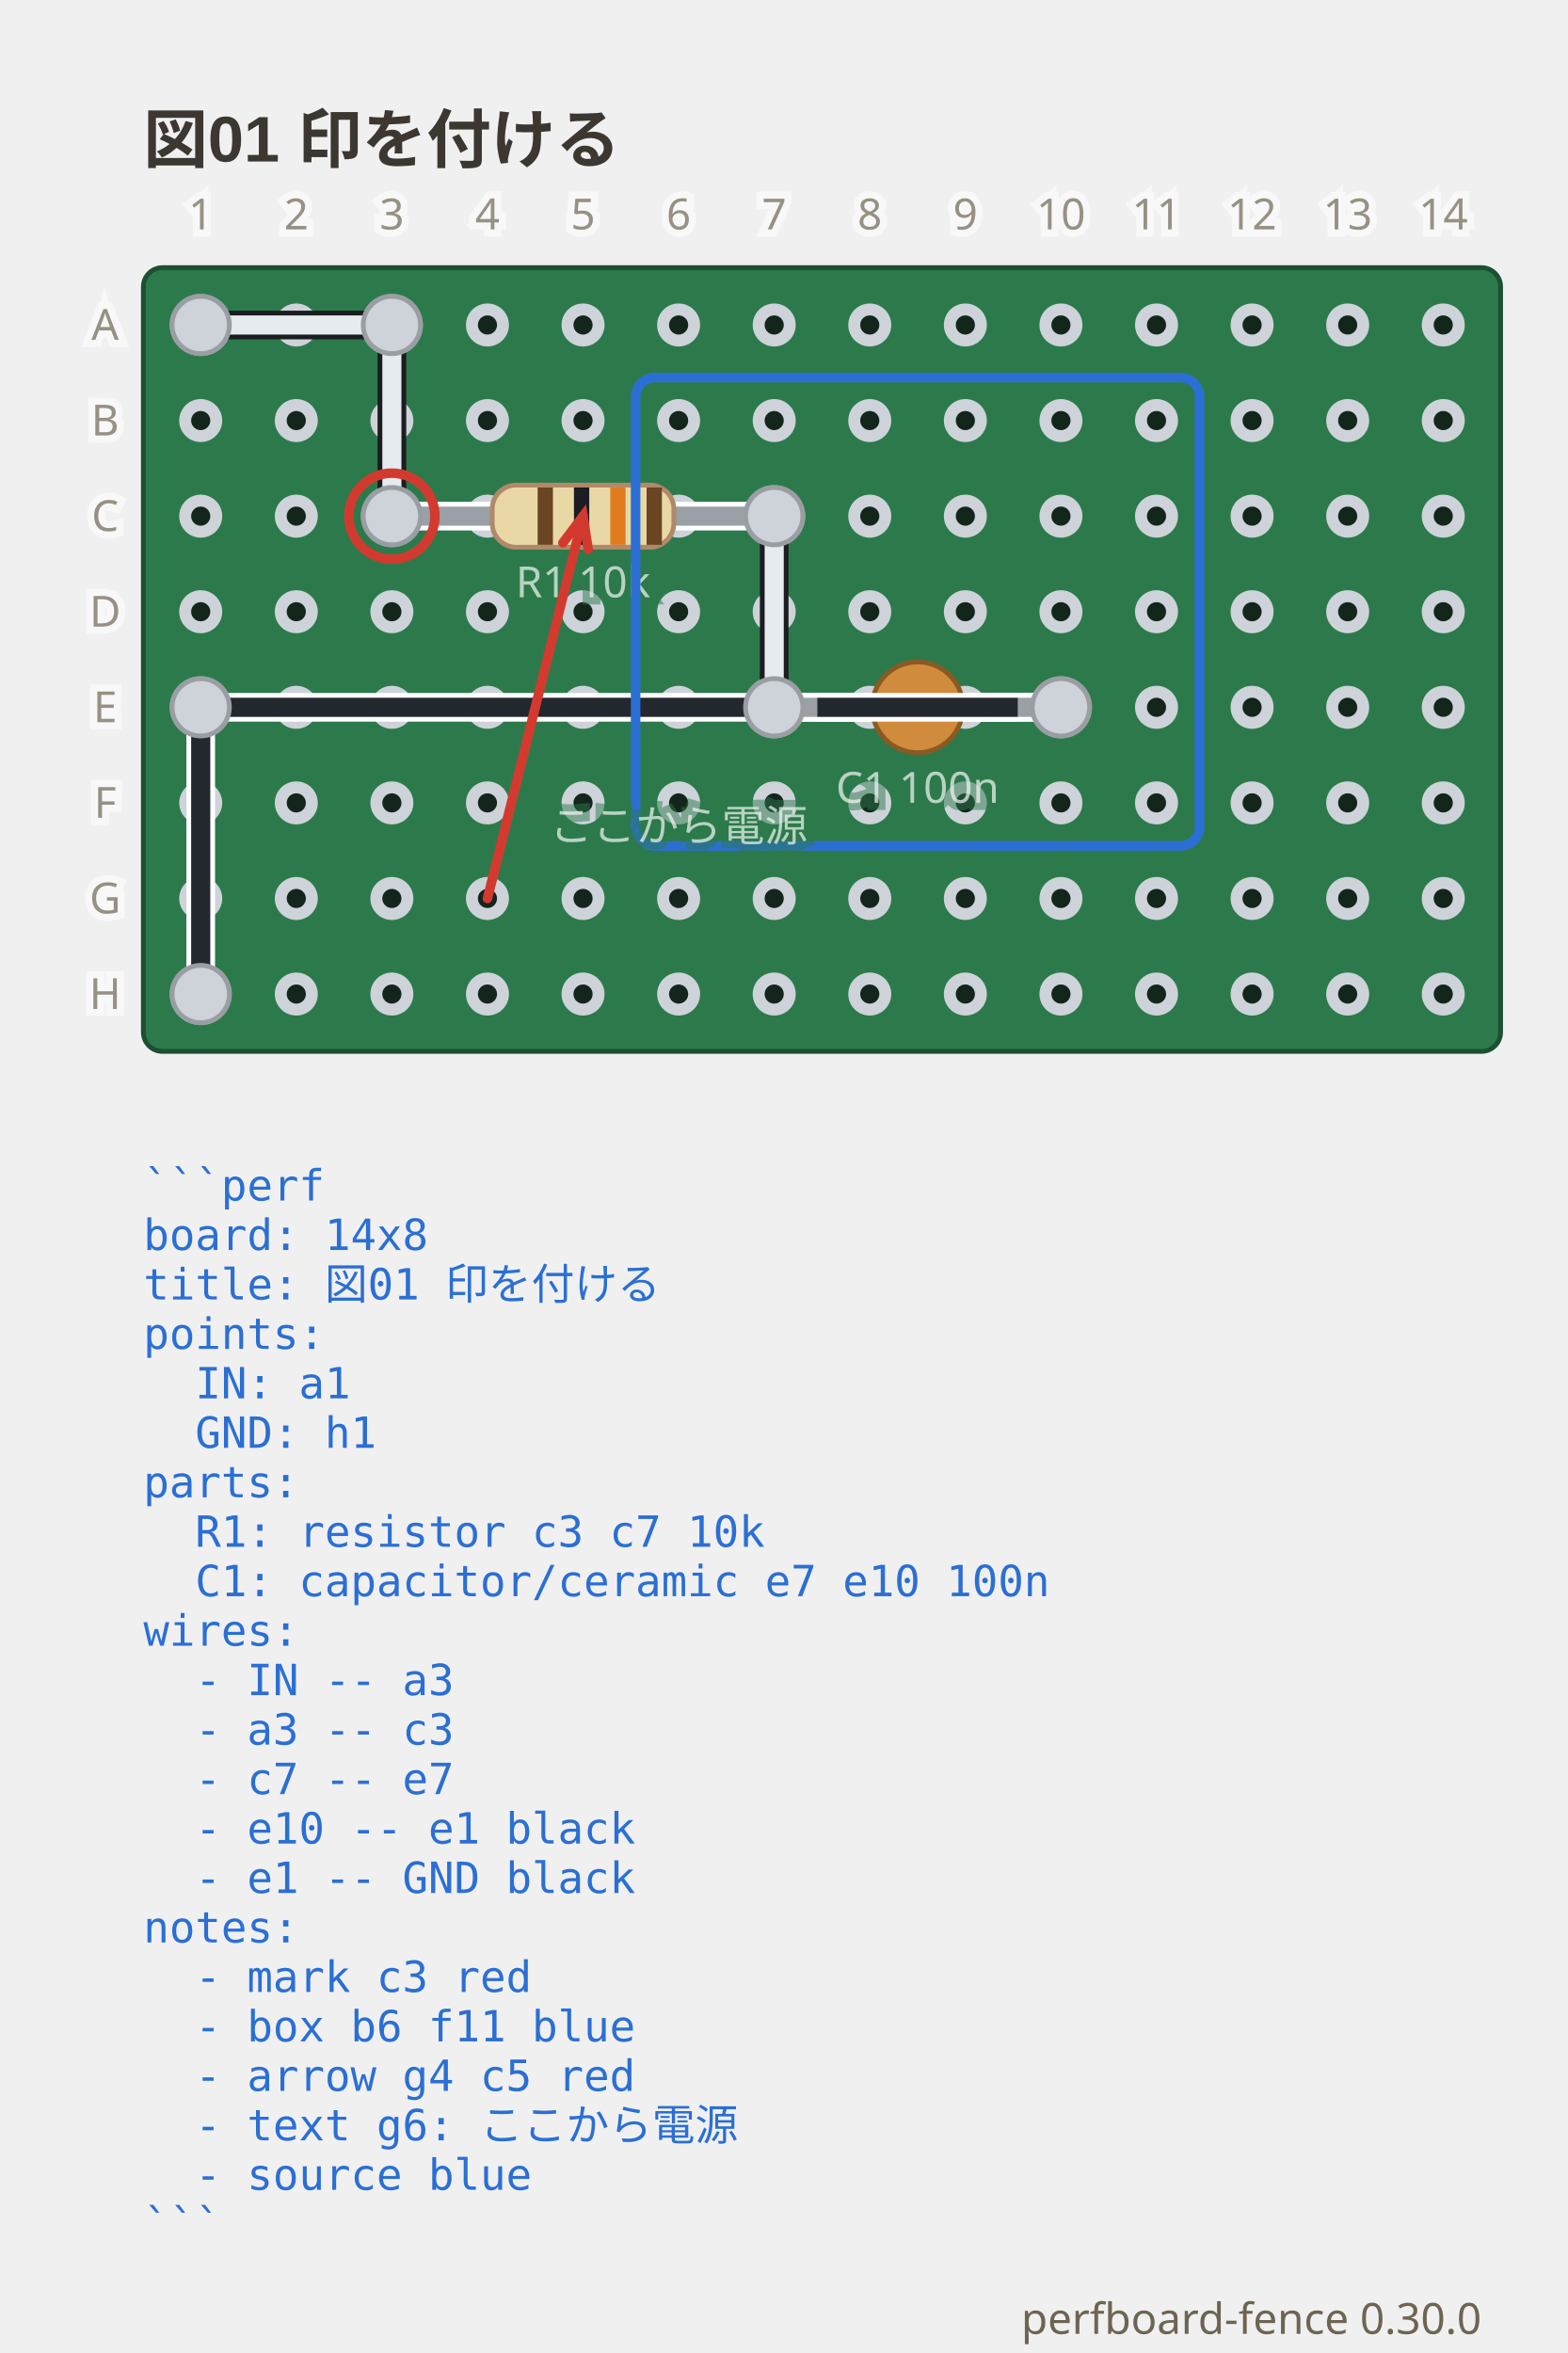
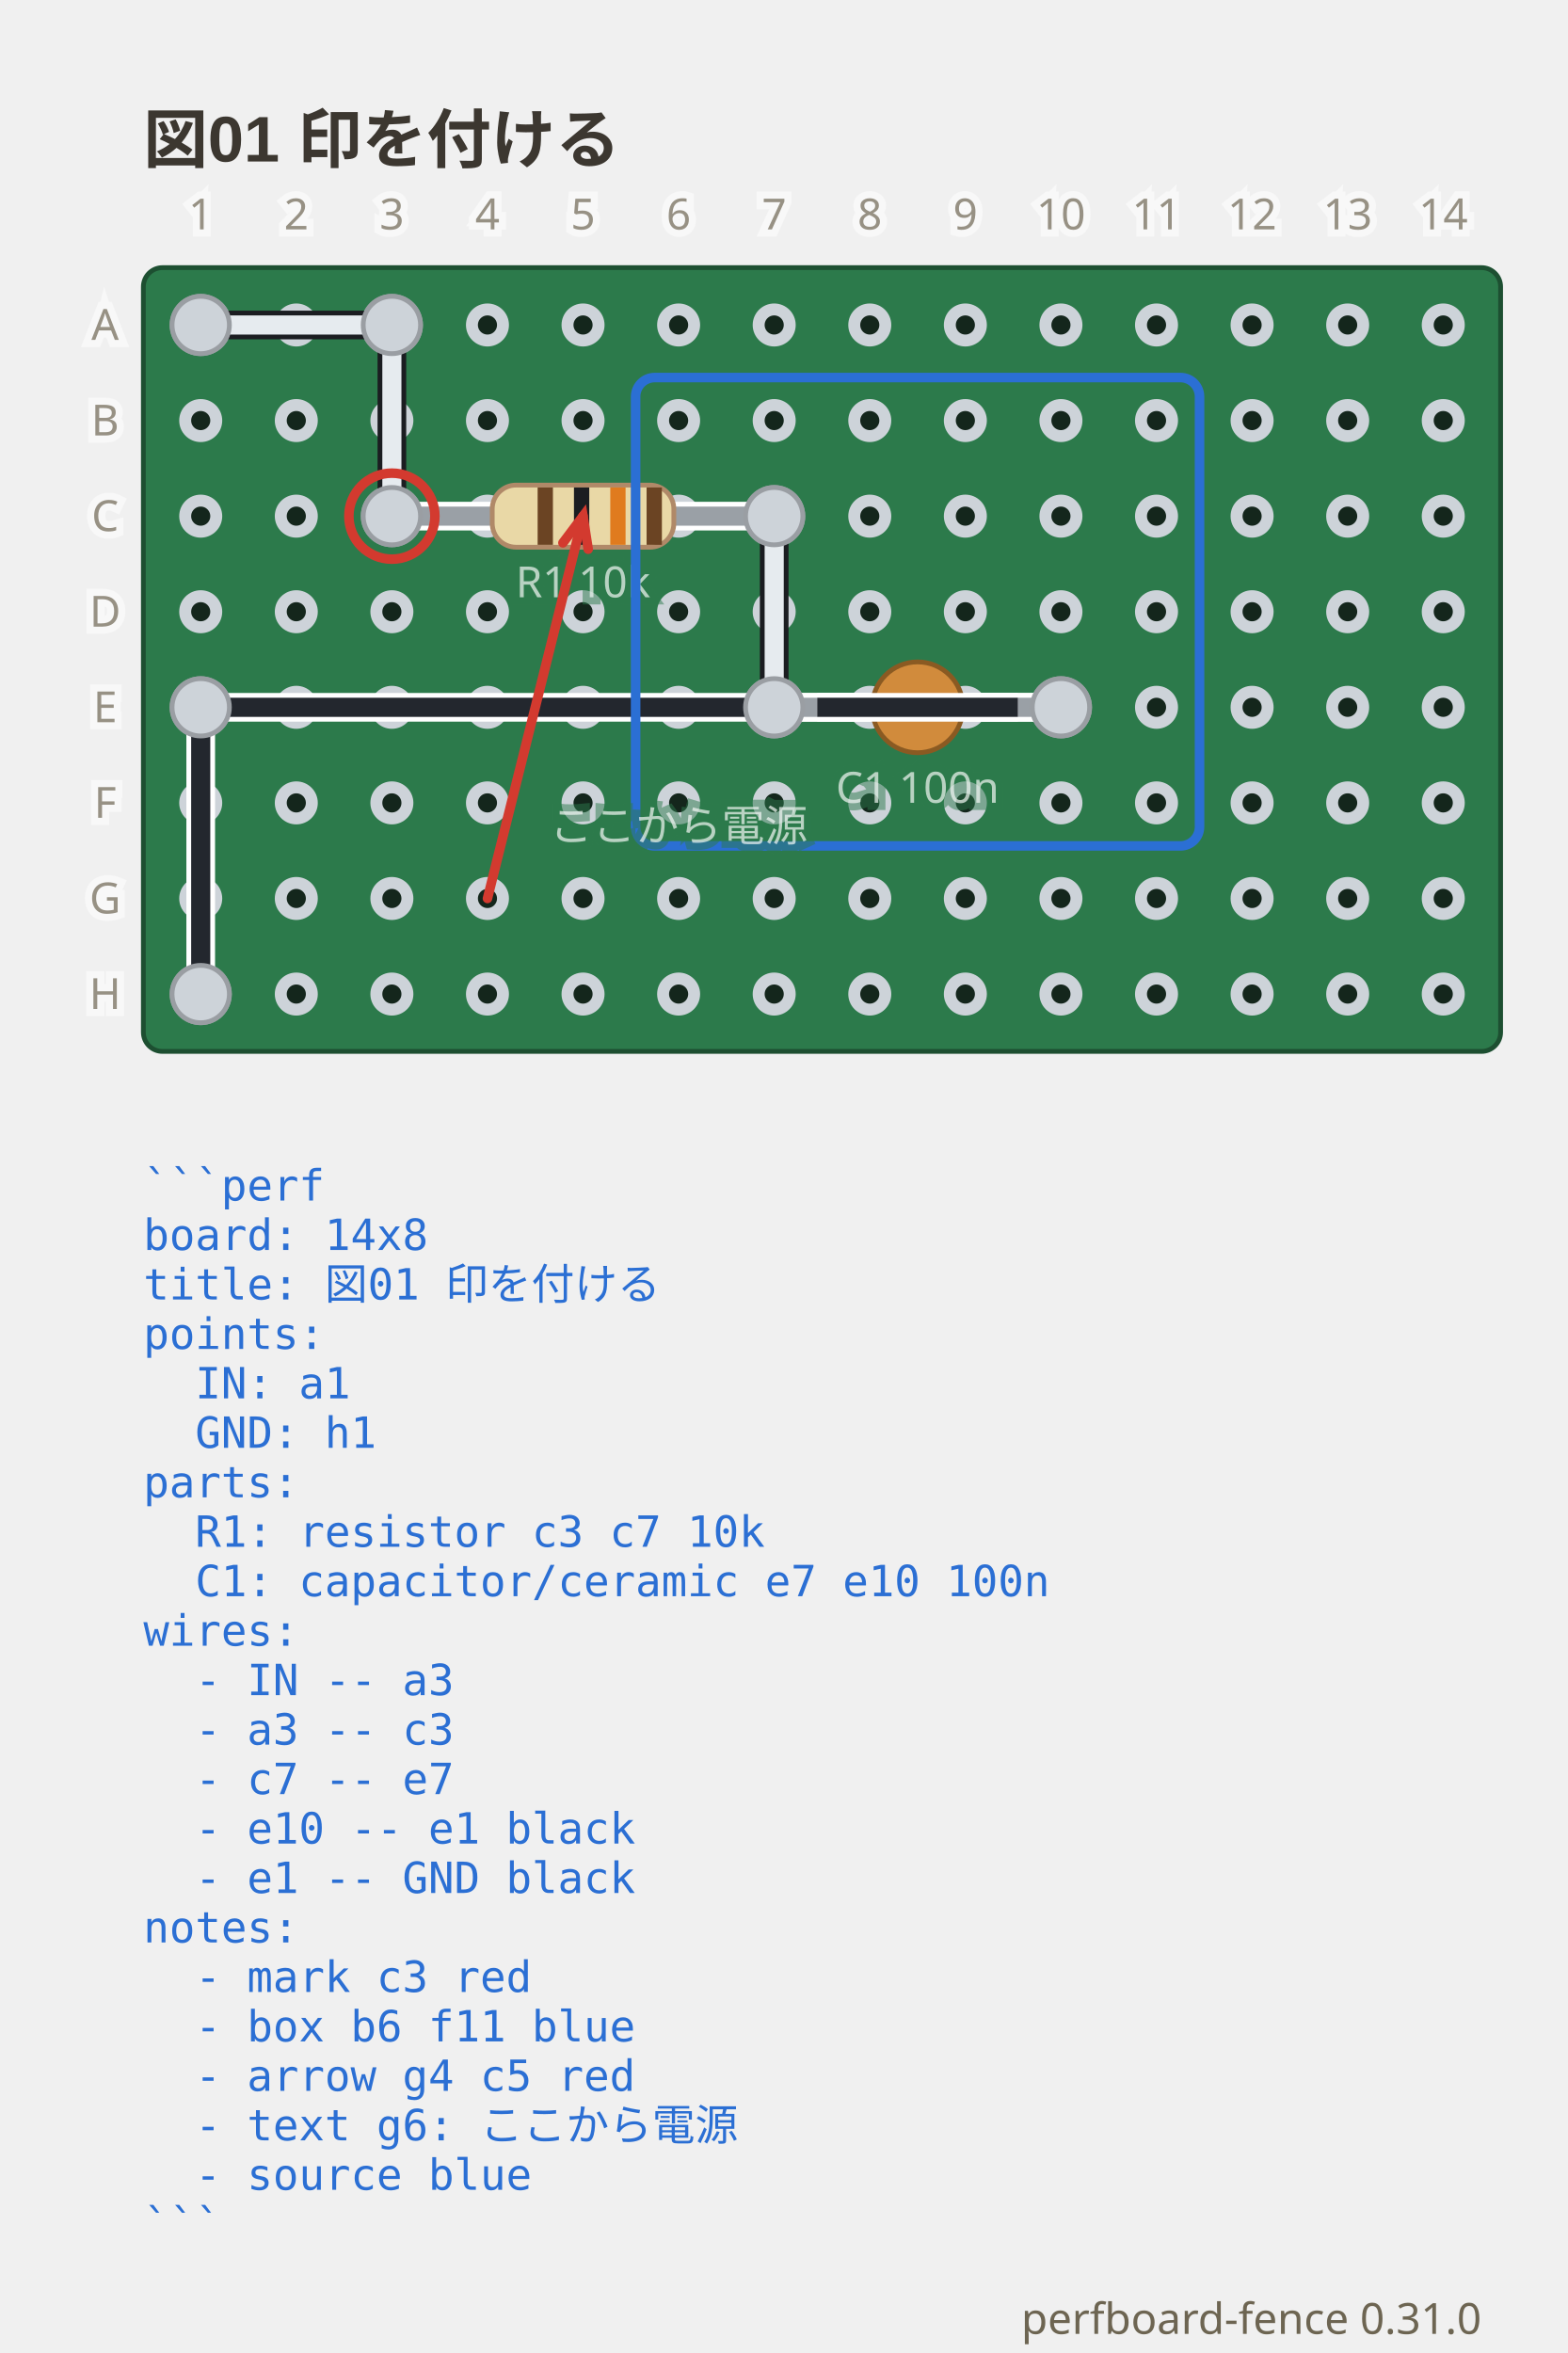
- <svg xmlns="http://www.w3.org/2000/svg" viewBox="0 0 328 492.35" width="328" height="492.35" data-perfboard-fence="0.30.0" role="img">
+ <svg xmlns="http://www.w3.org/2000/svg" viewBox="0 0 328 492.35" width="328" height="492.35" data-perfboard-fence="0.31.0" role="img">
  <text x="30" y="34" text-anchor="start" font-family="'Segoe UI', 'Helvetica Neue', Arial, 'Noto Sans', 'Hiragino Sans', 'Yu Gothic UI', 'Noto Sans CJK JP', sans-serif" fill="#3c3730" font-size="13.5" font-weight="600">図01 印を付ける</text>
  <rect x="30" y="56" width="284" height="164" rx="4" fill="#2c7a4b" stroke="#1d4f31" stroke-width="1" />
  <circle cx="42" cy="68" r="3.25" fill="#14261c" stroke="#cdd3d9" stroke-width="2.5" />
  <circle cx="62" cy="68" r="3.25" fill="#14261c" stroke="#cdd3d9" stroke-width="2.5" />
  <circle cx="82" cy="68" r="3.25" fill="#14261c" stroke="#cdd3d9" stroke-width="2.5" />
  <circle cx="102" cy="68" r="3.25" fill="#14261c" stroke="#cdd3d9" stroke-width="2.5" />
  <circle cx="122" cy="68" r="3.25" fill="#14261c" stroke="#cdd3d9" stroke-width="2.5" />
  <circle cx="142" cy="68" r="3.25" fill="#14261c" stroke="#cdd3d9" stroke-width="2.5" />
  <circle cx="162" cy="68" r="3.25" fill="#14261c" stroke="#cdd3d9" stroke-width="2.5" />
  <circle cx="182" cy="68" r="3.25" fill="#14261c" stroke="#cdd3d9" stroke-width="2.5" />
  <circle cx="202" cy="68" r="3.25" fill="#14261c" stroke="#cdd3d9" stroke-width="2.5" />
  <circle cx="222" cy="68" r="3.25" fill="#14261c" stroke="#cdd3d9" stroke-width="2.5" />
  <circle cx="242" cy="68" r="3.25" fill="#14261c" stroke="#cdd3d9" stroke-width="2.5" />
  <circle cx="262" cy="68" r="3.25" fill="#14261c" stroke="#cdd3d9" stroke-width="2.5" />
  <circle cx="282" cy="68" r="3.25" fill="#14261c" stroke="#cdd3d9" stroke-width="2.5" />
  <circle cx="302" cy="68" r="3.25" fill="#14261c" stroke="#cdd3d9" stroke-width="2.5" />
  <circle cx="42" cy="88" r="3.25" fill="#14261c" stroke="#cdd3d9" stroke-width="2.5" />
  <circle cx="62" cy="88" r="3.25" fill="#14261c" stroke="#cdd3d9" stroke-width="2.5" />
  <circle cx="82" cy="88" r="3.25" fill="#14261c" stroke="#cdd3d9" stroke-width="2.5" />
  <circle cx="102" cy="88" r="3.25" fill="#14261c" stroke="#cdd3d9" stroke-width="2.5" />
  <circle cx="122" cy="88" r="3.25" fill="#14261c" stroke="#cdd3d9" stroke-width="2.5" />
  <circle cx="142" cy="88" r="3.25" fill="#14261c" stroke="#cdd3d9" stroke-width="2.5" />
  <circle cx="162" cy="88" r="3.25" fill="#14261c" stroke="#cdd3d9" stroke-width="2.5" />
  <circle cx="182" cy="88" r="3.25" fill="#14261c" stroke="#cdd3d9" stroke-width="2.5" />
  <circle cx="202" cy="88" r="3.25" fill="#14261c" stroke="#cdd3d9" stroke-width="2.5" />
  <circle cx="222" cy="88" r="3.25" fill="#14261c" stroke="#cdd3d9" stroke-width="2.5" />
  <circle cx="242" cy="88" r="3.25" fill="#14261c" stroke="#cdd3d9" stroke-width="2.5" />
  <circle cx="262" cy="88" r="3.25" fill="#14261c" stroke="#cdd3d9" stroke-width="2.5" />
  <circle cx="282" cy="88" r="3.25" fill="#14261c" stroke="#cdd3d9" stroke-width="2.5" />
  <circle cx="302" cy="88" r="3.25" fill="#14261c" stroke="#cdd3d9" stroke-width="2.5" />
  <circle cx="42" cy="108" r="3.25" fill="#14261c" stroke="#cdd3d9" stroke-width="2.5" />
  <circle cx="62" cy="108" r="3.25" fill="#14261c" stroke="#cdd3d9" stroke-width="2.5" />
  <circle cx="82" cy="108" r="3.25" fill="#14261c" stroke="#cdd3d9" stroke-width="2.5" />
  <circle cx="102" cy="108" r="3.25" fill="#14261c" stroke="#cdd3d9" stroke-width="2.5" />
  <circle cx="122" cy="108" r="3.25" fill="#14261c" stroke="#cdd3d9" stroke-width="2.5" />
  <circle cx="142" cy="108" r="3.25" fill="#14261c" stroke="#cdd3d9" stroke-width="2.5" />
  <circle cx="162" cy="108" r="3.25" fill="#14261c" stroke="#cdd3d9" stroke-width="2.5" />
  <circle cx="182" cy="108" r="3.25" fill="#14261c" stroke="#cdd3d9" stroke-width="2.5" />
  <circle cx="202" cy="108" r="3.25" fill="#14261c" stroke="#cdd3d9" stroke-width="2.5" />
  <circle cx="222" cy="108" r="3.25" fill="#14261c" stroke="#cdd3d9" stroke-width="2.5" />
  <circle cx="242" cy="108" r="3.25" fill="#14261c" stroke="#cdd3d9" stroke-width="2.5" />
  <circle cx="262" cy="108" r="3.25" fill="#14261c" stroke="#cdd3d9" stroke-width="2.5" />
  <circle cx="282" cy="108" r="3.25" fill="#14261c" stroke="#cdd3d9" stroke-width="2.5" />
  <circle cx="302" cy="108" r="3.25" fill="#14261c" stroke="#cdd3d9" stroke-width="2.5" />
  <circle cx="42" cy="128" r="3.25" fill="#14261c" stroke="#cdd3d9" stroke-width="2.5" />
  <circle cx="62" cy="128" r="3.25" fill="#14261c" stroke="#cdd3d9" stroke-width="2.5" />
  <circle cx="82" cy="128" r="3.25" fill="#14261c" stroke="#cdd3d9" stroke-width="2.5" />
  <circle cx="102" cy="128" r="3.25" fill="#14261c" stroke="#cdd3d9" stroke-width="2.5" />
  <circle cx="122" cy="128" r="3.25" fill="#14261c" stroke="#cdd3d9" stroke-width="2.5" />
  <circle cx="142" cy="128" r="3.25" fill="#14261c" stroke="#cdd3d9" stroke-width="2.5" />
  <circle cx="162" cy="128" r="3.25" fill="#14261c" stroke="#cdd3d9" stroke-width="2.5" />
  <circle cx="182" cy="128" r="3.25" fill="#14261c" stroke="#cdd3d9" stroke-width="2.5" />
  <circle cx="202" cy="128" r="3.25" fill="#14261c" stroke="#cdd3d9" stroke-width="2.5" />
  <circle cx="222" cy="128" r="3.25" fill="#14261c" stroke="#cdd3d9" stroke-width="2.5" />
  <circle cx="242" cy="128" r="3.25" fill="#14261c" stroke="#cdd3d9" stroke-width="2.5" />
  <circle cx="262" cy="128" r="3.25" fill="#14261c" stroke="#cdd3d9" stroke-width="2.5" />
  <circle cx="282" cy="128" r="3.25" fill="#14261c" stroke="#cdd3d9" stroke-width="2.5" />
  <circle cx="302" cy="128" r="3.25" fill="#14261c" stroke="#cdd3d9" stroke-width="2.5" />
  <circle cx="42" cy="148" r="3.25" fill="#14261c" stroke="#cdd3d9" stroke-width="2.5" />
  <circle cx="62" cy="148" r="3.25" fill="#14261c" stroke="#cdd3d9" stroke-width="2.5" />
  <circle cx="82" cy="148" r="3.25" fill="#14261c" stroke="#cdd3d9" stroke-width="2.5" />
  <circle cx="102" cy="148" r="3.25" fill="#14261c" stroke="#cdd3d9" stroke-width="2.5" />
  <circle cx="122" cy="148" r="3.25" fill="#14261c" stroke="#cdd3d9" stroke-width="2.5" />
  <circle cx="142" cy="148" r="3.25" fill="#14261c" stroke="#cdd3d9" stroke-width="2.5" />
  <circle cx="162" cy="148" r="3.25" fill="#14261c" stroke="#cdd3d9" stroke-width="2.5" />
  <circle cx="182" cy="148" r="3.25" fill="#14261c" stroke="#cdd3d9" stroke-width="2.5" />
  <circle cx="202" cy="148" r="3.25" fill="#14261c" stroke="#cdd3d9" stroke-width="2.5" />
  <circle cx="222" cy="148" r="3.25" fill="#14261c" stroke="#cdd3d9" stroke-width="2.5" />
  <circle cx="242" cy="148" r="3.25" fill="#14261c" stroke="#cdd3d9" stroke-width="2.5" />
  <circle cx="262" cy="148" r="3.25" fill="#14261c" stroke="#cdd3d9" stroke-width="2.5" />
  <circle cx="282" cy="148" r="3.25" fill="#14261c" stroke="#cdd3d9" stroke-width="2.5" />
  <circle cx="302" cy="148" r="3.25" fill="#14261c" stroke="#cdd3d9" stroke-width="2.5" />
  <circle cx="42" cy="168" r="3.25" fill="#14261c" stroke="#cdd3d9" stroke-width="2.5" />
  <circle cx="62" cy="168" r="3.25" fill="#14261c" stroke="#cdd3d9" stroke-width="2.5" />
  <circle cx="82" cy="168" r="3.25" fill="#14261c" stroke="#cdd3d9" stroke-width="2.5" />
  <circle cx="102" cy="168" r="3.25" fill="#14261c" stroke="#cdd3d9" stroke-width="2.5" />
  <circle cx="122" cy="168" r="3.25" fill="#14261c" stroke="#cdd3d9" stroke-width="2.5" />
  <circle cx="142" cy="168" r="3.25" fill="#14261c" stroke="#cdd3d9" stroke-width="2.5" />
  <circle cx="162" cy="168" r="3.25" fill="#14261c" stroke="#cdd3d9" stroke-width="2.5" />
  <circle cx="182" cy="168" r="3.25" fill="#14261c" stroke="#cdd3d9" stroke-width="2.5" />
  <circle cx="202" cy="168" r="3.25" fill="#14261c" stroke="#cdd3d9" stroke-width="2.5" />
  <circle cx="222" cy="168" r="3.25" fill="#14261c" stroke="#cdd3d9" stroke-width="2.5" />
  <circle cx="242" cy="168" r="3.25" fill="#14261c" stroke="#cdd3d9" stroke-width="2.5" />
  <circle cx="262" cy="168" r="3.25" fill="#14261c" stroke="#cdd3d9" stroke-width="2.5" />
  <circle cx="282" cy="168" r="3.25" fill="#14261c" stroke="#cdd3d9" stroke-width="2.5" />
  <circle cx="302" cy="168" r="3.25" fill="#14261c" stroke="#cdd3d9" stroke-width="2.5" />
  <circle cx="42" cy="188" r="3.25" fill="#14261c" stroke="#cdd3d9" stroke-width="2.5" />
  <circle cx="62" cy="188" r="3.25" fill="#14261c" stroke="#cdd3d9" stroke-width="2.5" />
  <circle cx="82" cy="188" r="3.25" fill="#14261c" stroke="#cdd3d9" stroke-width="2.5" />
  <circle cx="102" cy="188" r="3.25" fill="#14261c" stroke="#cdd3d9" stroke-width="2.5" />
  <circle cx="122" cy="188" r="3.25" fill="#14261c" stroke="#cdd3d9" stroke-width="2.5" />
  <circle cx="142" cy="188" r="3.25" fill="#14261c" stroke="#cdd3d9" stroke-width="2.5" />
  <circle cx="162" cy="188" r="3.25" fill="#14261c" stroke="#cdd3d9" stroke-width="2.5" />
  <circle cx="182" cy="188" r="3.25" fill="#14261c" stroke="#cdd3d9" stroke-width="2.5" />
  <circle cx="202" cy="188" r="3.25" fill="#14261c" stroke="#cdd3d9" stroke-width="2.5" />
  <circle cx="222" cy="188" r="3.25" fill="#14261c" stroke="#cdd3d9" stroke-width="2.5" />
  <circle cx="242" cy="188" r="3.25" fill="#14261c" stroke="#cdd3d9" stroke-width="2.5" />
  <circle cx="262" cy="188" r="3.25" fill="#14261c" stroke="#cdd3d9" stroke-width="2.5" />
  <circle cx="282" cy="188" r="3.25" fill="#14261c" stroke="#cdd3d9" stroke-width="2.5" />
  <circle cx="302" cy="188" r="3.25" fill="#14261c" stroke="#cdd3d9" stroke-width="2.5" />
  <circle cx="42" cy="208" r="3.25" fill="#14261c" stroke="#cdd3d9" stroke-width="2.5" />
  <circle cx="62" cy="208" r="3.25" fill="#14261c" stroke="#cdd3d9" stroke-width="2.5" />
  <circle cx="82" cy="208" r="3.25" fill="#14261c" stroke="#cdd3d9" stroke-width="2.5" />
  <circle cx="102" cy="208" r="3.25" fill="#14261c" stroke="#cdd3d9" stroke-width="2.5" />
  <circle cx="122" cy="208" r="3.25" fill="#14261c" stroke="#cdd3d9" stroke-width="2.5" />
  <circle cx="142" cy="208" r="3.25" fill="#14261c" stroke="#cdd3d9" stroke-width="2.5" />
  <circle cx="162" cy="208" r="3.25" fill="#14261c" stroke="#cdd3d9" stroke-width="2.5" />
  <circle cx="182" cy="208" r="3.25" fill="#14261c" stroke="#cdd3d9" stroke-width="2.5" />
  <circle cx="202" cy="208" r="3.25" fill="#14261c" stroke="#cdd3d9" stroke-width="2.5" />
  <circle cx="222" cy="208" r="3.25" fill="#14261c" stroke="#cdd3d9" stroke-width="2.5" />
  <circle cx="242" cy="208" r="3.25" fill="#14261c" stroke="#cdd3d9" stroke-width="2.5" />
  <circle cx="262" cy="208" r="3.25" fill="#14261c" stroke="#cdd3d9" stroke-width="2.5" />
  <circle cx="282" cy="208" r="3.25" fill="#14261c" stroke="#cdd3d9" stroke-width="2.5" />
  <circle cx="302" cy="208" r="3.25" fill="#14261c" stroke="#cdd3d9" stroke-width="2.5" />
  <circle cx="82" cy="108" r="6" fill="#cdd3d9" stroke="#9a9ea3" stroke-width="1" />
  <circle cx="162" cy="108" r="6" fill="#cdd3d9" stroke="#9a9ea3" stroke-width="1" />
  <circle cx="162" cy="148" r="6" fill="#cdd3d9" stroke="#9a9ea3" stroke-width="1" />
  <circle cx="222" cy="148" r="6" fill="#cdd3d9" stroke="#9a9ea3" stroke-width="1" />
  <circle cx="42" cy="68" r="6" fill="#cdd3d9" stroke="#9a9ea3" stroke-width="1" />
  <circle cx="82" cy="68" r="6" fill="#cdd3d9" stroke="#9a9ea3" stroke-width="1" />
  <circle cx="42" cy="148" r="6" fill="#cdd3d9" stroke="#9a9ea3" stroke-width="1" />
  <circle cx="42" cy="208" r="6" fill="#cdd3d9" stroke="#9a9ea3" stroke-width="1" />
  <line x1="42" y1="68" x2="82" y2="68" class="cf-wire-outline" stroke="#1b1d21" stroke-width="6" stroke-linecap="round" pointer-events="none" />
  <line x1="82" y1="68" x2="82" y2="108" class="cf-wire-outline" stroke="#1b1d21" stroke-width="6" stroke-linecap="round" pointer-events="none" />
  <line x1="162" y1="108" x2="162" y2="148" class="cf-wire-outline" stroke="#1b1d21" stroke-width="6" stroke-linecap="round" pointer-events="none" />
  <line x1="222" y1="148" x2="42" y2="148" class="cf-wire-outline" stroke="#ffffff" stroke-width="6" stroke-linecap="round" pointer-events="none" />
  <line x1="42" y1="148" x2="42" y2="208" class="cf-wire-outline" stroke="#ffffff" stroke-width="6" stroke-linecap="round" pointer-events="none" />
  <line x1="42" y1="68" x2="82" y2="68" stroke="#e6ebef" stroke-width="4" stroke-linecap="round" stroke-opacity="1" />
  <line x1="82" y1="68" x2="82" y2="108" stroke="#e6ebef" stroke-width="4" stroke-linecap="round" stroke-opacity="1" />
  <line x1="162" y1="108" x2="162" y2="148" stroke="#e6ebef" stroke-width="4" stroke-linecap="round" stroke-opacity="1" />
  <line x1="222" y1="148" x2="42" y2="148" stroke="#23272e" stroke-width="4" stroke-linecap="round" stroke-opacity="1" />
  <line x1="42" y1="148" x2="42" y2="208" stroke="#23272e" stroke-width="4" stroke-linecap="round" stroke-opacity="1" />
  <line x1="82" y1="108" x2="162" y2="108" stroke-linecap="round" stroke="#ffffff" stroke-width="6" />
  <line x1="82" y1="108" x2="162" y2="108" stroke-linecap="round" stroke="#9aa0a6" stroke-width="4" />
  <g transform="translate(122 108) rotate(0)">
    <rect x="-19" y="-6.5" width="38" height="13" rx="5" fill="#e9d8a6" stroke="#b08968" />
    <rect x="-9.5" y="-6" width="3.2" height="12" fill="#6b4423" />
    <rect x="-1.9" y="-6" width="3.2" height="12" fill="#1b1d21" />
    <rect x="5.7" y="-6" width="3.2" height="12" fill="#e07b1e" />
    <rect x="13.3" y="-6" width="3.2" height="12" fill="#6b4423" />
  </g>
  <text x="122" y="124.98" text-anchor="middle" font-family="ui-sans-serif, system-ui, sans-serif" stroke="#2c7a4b" stroke-width="3" fill="#2c7a4b" font-size="9" opacity="0.5" aria-hidden="true">R1 10k</text>
  <text x="122" y="124.98" text-anchor="middle" font-family="ui-sans-serif, system-ui, sans-serif" fill="#f4f8f5" font-size="9" opacity="0.7">R1 10k</text>
  <line x1="162" y1="148" x2="222" y2="148" stroke-linecap="round" stroke="#ffffff" stroke-width="6" />
  <line x1="162" y1="148" x2="222" y2="148" stroke-linecap="round" stroke="#9aa0a6" stroke-width="4" />
  <g transform="translate(192 148) rotate(0)">
    <circle cx="0" cy="0" r="9.5" fill="#d18b3c" stroke="#8a5a22" />
    <text x="0" y="2.45" text-anchor="middle" font-family="ui-sans-serif, system-ui, sans-serif" font-size="7" fill="#4a3208">104</text>
  </g>
  <text x="192" y="167.98" text-anchor="middle" font-family="ui-sans-serif, system-ui, sans-serif" stroke="#2c7a4b" stroke-width="3" fill="#2c7a4b" font-size="9" opacity="0.5" aria-hidden="true">C1 100n</text>
  <text x="192" y="167.98" text-anchor="middle" font-family="ui-sans-serif, system-ui, sans-serif" fill="#f4f8f5" font-size="9" opacity="0.7">C1 100n</text>
  <clipPath id="pf-lead-R1-122-108">
    <rect x="91" y="102.5" width="62" height="11" transform="rotate(0 122 108)" />
  </clipPath>
  <g clip-path="url(#pf-lead-R1-122-108)">
    <line x1="82" y1="68" x2="82" y2="108" class="cf-wire-outline" stroke="#1b1d21" stroke-width="6" stroke-linecap="round" pointer-events="none" />
    <line x1="162" y1="108" x2="162" y2="148" class="cf-wire-outline" stroke="#1b1d21" stroke-width="6" stroke-linecap="round" pointer-events="none" />
    <line x1="82" y1="68" x2="82" y2="108" stroke="#e6ebef" stroke-width="4" stroke-linecap="round" stroke-opacity="1" />
    <line x1="162" y1="108" x2="162" y2="148" stroke="#e6ebef" stroke-width="4" stroke-linecap="round" stroke-opacity="1" />
  </g>
  <clipPath id="pf-lead-C1-192-148">
    <rect x="171" y="142.5" width="42" height="11" transform="rotate(0 192 148)" />
  </clipPath>
  <g clip-path="url(#pf-lead-C1-192-148)">
    <line x1="162" y1="108" x2="162" y2="148" class="cf-wire-outline" stroke="#1b1d21" stroke-width="6" stroke-linecap="round" pointer-events="none" />
    <line x1="222" y1="148" x2="42" y2="148" class="cf-wire-outline" stroke="#ffffff" stroke-width="6" stroke-linecap="round" pointer-events="none" />
    <line x1="162" y1="108" x2="162" y2="148" stroke="#e6ebef" stroke-width="4" stroke-linecap="round" stroke-opacity="1" />
    <line x1="222" y1="148" x2="42" y2="148" stroke="#23272e" stroke-width="4" stroke-linecap="round" stroke-opacity="1" />
  </g>
  <circle cx="82" cy="108" r="6" fill="#cdd3d9" stroke="#9a9ea3" stroke-width="1" />
  <circle cx="162" cy="108" r="6" fill="#cdd3d9" stroke="#9a9ea3" stroke-width="1" />
  <circle cx="162" cy="148" r="6" fill="#cdd3d9" stroke="#9a9ea3" stroke-width="1" />
  <circle cx="222" cy="148" r="6" fill="#cdd3d9" stroke="#9a9ea3" stroke-width="1" />
  <circle cx="42" cy="68" r="6" fill="#cdd3d9" stroke="#9a9ea3" stroke-width="1" />
  <circle cx="82" cy="68" r="6" fill="#cdd3d9" stroke="#9a9ea3" stroke-width="1" />
  <circle cx="42" cy="148" r="6" fill="#cdd3d9" stroke="#9a9ea3" stroke-width="1" />
  <circle cx="42" cy="208" r="6" fill="#cdd3d9" stroke="#9a9ea3" stroke-width="1" />
  <text x="22" y="68" text-anchor="middle" font-family="ui-sans-serif, system-ui, sans-serif" stroke="#ffffff" stroke-width="3" fill="#ffffff" font-size="9" dominant-baseline="middle" opacity="0.5" aria-hidden="true">A</text>
  <text x="22" y="68" text-anchor="middle" font-family="ui-sans-serif, system-ui, sans-serif" fill="#6d6552" font-size="9" dominant-baseline="middle" opacity="0.7">A</text>
  <text x="22" y="88" text-anchor="middle" font-family="ui-sans-serif, system-ui, sans-serif" stroke="#ffffff" stroke-width="3" fill="#ffffff" font-size="9" dominant-baseline="middle" opacity="0.5" aria-hidden="true">B</text>
  <text x="22" y="88" text-anchor="middle" font-family="ui-sans-serif, system-ui, sans-serif" fill="#6d6552" font-size="9" dominant-baseline="middle" opacity="0.7">B</text>
  <text x="22" y="108" text-anchor="middle" font-family="ui-sans-serif, system-ui, sans-serif" stroke="#ffffff" stroke-width="3" fill="#ffffff" font-size="9" dominant-baseline="middle" opacity="0.5" aria-hidden="true">C</text>
  <text x="22" y="108" text-anchor="middle" font-family="ui-sans-serif, system-ui, sans-serif" fill="#6d6552" font-size="9" dominant-baseline="middle" opacity="0.7">C</text>
  <text x="22" y="128" text-anchor="middle" font-family="ui-sans-serif, system-ui, sans-serif" stroke="#ffffff" stroke-width="3" fill="#ffffff" font-size="9" dominant-baseline="middle" opacity="0.5" aria-hidden="true">D</text>
  <text x="22" y="128" text-anchor="middle" font-family="ui-sans-serif, system-ui, sans-serif" fill="#6d6552" font-size="9" dominant-baseline="middle" opacity="0.7">D</text>
  <text x="22" y="148" text-anchor="middle" font-family="ui-sans-serif, system-ui, sans-serif" stroke="#ffffff" stroke-width="3" fill="#ffffff" font-size="9" dominant-baseline="middle" opacity="0.5" aria-hidden="true">E</text>
  <text x="22" y="148" text-anchor="middle" font-family="ui-sans-serif, system-ui, sans-serif" fill="#6d6552" font-size="9" dominant-baseline="middle" opacity="0.7">E</text>
  <text x="22" y="168" text-anchor="middle" font-family="ui-sans-serif, system-ui, sans-serif" stroke="#ffffff" stroke-width="3" fill="#ffffff" font-size="9" dominant-baseline="middle" opacity="0.5" aria-hidden="true">F</text>
  <text x="22" y="168" text-anchor="middle" font-family="ui-sans-serif, system-ui, sans-serif" fill="#6d6552" font-size="9" dominant-baseline="middle" opacity="0.7">F</text>
  <text x="22" y="188" text-anchor="middle" font-family="ui-sans-serif, system-ui, sans-serif" stroke="#ffffff" stroke-width="3" fill="#ffffff" font-size="9" dominant-baseline="middle" opacity="0.5" aria-hidden="true">G</text>
  <text x="22" y="188" text-anchor="middle" font-family="ui-sans-serif, system-ui, sans-serif" fill="#6d6552" font-size="9" dominant-baseline="middle" opacity="0.7">G</text>
  <text x="22" y="208" text-anchor="middle" font-family="ui-sans-serif, system-ui, sans-serif" stroke="#ffffff" stroke-width="3" fill="#ffffff" font-size="9" dominant-baseline="middle" opacity="0.5" aria-hidden="true">H</text>
  <text x="22" y="208" text-anchor="middle" font-family="ui-sans-serif, system-ui, sans-serif" fill="#6d6552" font-size="9" dominant-baseline="middle" opacity="0.7">H</text>
  <text x="42" y="48" text-anchor="middle" font-family="ui-sans-serif, system-ui, sans-serif" stroke="#ffffff" stroke-width="3" fill="#ffffff" font-size="9" opacity="0.5" aria-hidden="true">1</text>
  <text x="42" y="48" text-anchor="middle" font-family="ui-sans-serif, system-ui, sans-serif" fill="#6d6552" font-size="9" opacity="0.7">1</text>
  <text x="62" y="48" text-anchor="middle" font-family="ui-sans-serif, system-ui, sans-serif" stroke="#ffffff" stroke-width="3" fill="#ffffff" font-size="9" opacity="0.5" aria-hidden="true">2</text>
  <text x="62" y="48" text-anchor="middle" font-family="ui-sans-serif, system-ui, sans-serif" fill="#6d6552" font-size="9" opacity="0.7">2</text>
  <text x="82" y="48" text-anchor="middle" font-family="ui-sans-serif, system-ui, sans-serif" stroke="#ffffff" stroke-width="3" fill="#ffffff" font-size="9" opacity="0.5" aria-hidden="true">3</text>
  <text x="82" y="48" text-anchor="middle" font-family="ui-sans-serif, system-ui, sans-serif" fill="#6d6552" font-size="9" opacity="0.7">3</text>
  <text x="102" y="48" text-anchor="middle" font-family="ui-sans-serif, system-ui, sans-serif" stroke="#ffffff" stroke-width="3" fill="#ffffff" font-size="9" opacity="0.5" aria-hidden="true">4</text>
  <text x="102" y="48" text-anchor="middle" font-family="ui-sans-serif, system-ui, sans-serif" fill="#6d6552" font-size="9" opacity="0.7">4</text>
  <text x="122" y="48" text-anchor="middle" font-family="ui-sans-serif, system-ui, sans-serif" stroke="#ffffff" stroke-width="3" fill="#ffffff" font-size="9" opacity="0.5" aria-hidden="true">5</text>
  <text x="122" y="48" text-anchor="middle" font-family="ui-sans-serif, system-ui, sans-serif" fill="#6d6552" font-size="9" opacity="0.7">5</text>
  <text x="142" y="48" text-anchor="middle" font-family="ui-sans-serif, system-ui, sans-serif" stroke="#ffffff" stroke-width="3" fill="#ffffff" font-size="9" opacity="0.5" aria-hidden="true">6</text>
  <text x="142" y="48" text-anchor="middle" font-family="ui-sans-serif, system-ui, sans-serif" fill="#6d6552" font-size="9" opacity="0.7">6</text>
  <text x="162" y="48" text-anchor="middle" font-family="ui-sans-serif, system-ui, sans-serif" stroke="#ffffff" stroke-width="3" fill="#ffffff" font-size="9" opacity="0.5" aria-hidden="true">7</text>
  <text x="162" y="48" text-anchor="middle" font-family="ui-sans-serif, system-ui, sans-serif" fill="#6d6552" font-size="9" opacity="0.7">7</text>
  <text x="182" y="48" text-anchor="middle" font-family="ui-sans-serif, system-ui, sans-serif" stroke="#ffffff" stroke-width="3" fill="#ffffff" font-size="9" opacity="0.5" aria-hidden="true">8</text>
  <text x="182" y="48" text-anchor="middle" font-family="ui-sans-serif, system-ui, sans-serif" fill="#6d6552" font-size="9" opacity="0.7">8</text>
  <text x="202" y="48" text-anchor="middle" font-family="ui-sans-serif, system-ui, sans-serif" stroke="#ffffff" stroke-width="3" fill="#ffffff" font-size="9" opacity="0.5" aria-hidden="true">9</text>
  <text x="202" y="48" text-anchor="middle" font-family="ui-sans-serif, system-ui, sans-serif" fill="#6d6552" font-size="9" opacity="0.7">9</text>
  <text x="222" y="48" text-anchor="middle" font-family="ui-sans-serif, system-ui, sans-serif" stroke="#ffffff" stroke-width="3" fill="#ffffff" font-size="9" opacity="0.5" aria-hidden="true">10</text>
  <text x="222" y="48" text-anchor="middle" font-family="ui-sans-serif, system-ui, sans-serif" fill="#6d6552" font-size="9" opacity="0.7">10</text>
  <text x="242" y="48" text-anchor="middle" font-family="ui-sans-serif, system-ui, sans-serif" stroke="#ffffff" stroke-width="3" fill="#ffffff" font-size="9" opacity="0.5" aria-hidden="true">11</text>
  <text x="242" y="48" text-anchor="middle" font-family="ui-sans-serif, system-ui, sans-serif" fill="#6d6552" font-size="9" opacity="0.7">11</text>
  <text x="262" y="48" text-anchor="middle" font-family="ui-sans-serif, system-ui, sans-serif" stroke="#ffffff" stroke-width="3" fill="#ffffff" font-size="9" opacity="0.5" aria-hidden="true">12</text>
  <text x="262" y="48" text-anchor="middle" font-family="ui-sans-serif, system-ui, sans-serif" fill="#6d6552" font-size="9" opacity="0.7">12</text>
  <text x="282" y="48" text-anchor="middle" font-family="ui-sans-serif, system-ui, sans-serif" stroke="#ffffff" stroke-width="3" fill="#ffffff" font-size="9" opacity="0.5" aria-hidden="true">13</text>
  <text x="282" y="48" text-anchor="middle" font-family="ui-sans-serif, system-ui, sans-serif" fill="#6d6552" font-size="9" opacity="0.7">13</text>
  <text x="302" y="48" text-anchor="middle" font-family="ui-sans-serif, system-ui, sans-serif" stroke="#ffffff" stroke-width="3" fill="#ffffff" font-size="9" opacity="0.5" aria-hidden="true">14</text>
  <text x="302" y="48" text-anchor="middle" font-family="ui-sans-serif, system-ui, sans-serif" fill="#6d6552" font-size="9" opacity="0.7">14</text>
  <circle cx="82" cy="108" r="9" fill="none" stroke="#d33a2f" stroke-width="2" />
  <rect x="133" y="79" width="118" height="98" rx="4" fill="none" stroke="#2b6fd4" stroke-width="2" />
  <line x1="102" y1="188" x2="122" y2="108" stroke="#d33a2f" stroke-width="2" stroke-linecap="round" />
  <polyline points="117.79,113.59 122,108 123.08,114.92" fill="none" stroke="#d33a2f" stroke-width="2" stroke-linecap="round" />
  <text x="142" y="176" text-anchor="middle" font-family="ui-sans-serif, system-ui, sans-serif" stroke="#2c7a4b" stroke-width="3" fill="#2c7a4b" font-size="9" opacity="0.5" aria-hidden="true">ここから電源</text>
  <text x="142" y="176" text-anchor="middle" font-family="ui-sans-serif, system-ui, sans-serif" fill="#f4f8f5" font-size="9" opacity="0.7">ここから電源</text>
  <text x="30" y="251.2" text-anchor="start" font-family="ui-monospace, 'DejaVu Sans Mono', 'Noto Sans Mono CJK JP', monospace" fill="#2b6fd4" font-size="9" xml:space="preserve">```perf</text>
  <text x="30" y="261.55" text-anchor="start" font-family="ui-monospace, 'DejaVu Sans Mono', 'Noto Sans Mono CJK JP', monospace" fill="#2b6fd4" font-size="9" xml:space="preserve">board: 14x8</text>
  <text x="30" y="271.9" text-anchor="start" font-family="ui-monospace, 'DejaVu Sans Mono', 'Noto Sans Mono CJK JP', monospace" fill="#2b6fd4" font-size="9" xml:space="preserve">title: 図01 印を付ける</text>
  <text x="30" y="282.25" text-anchor="start" font-family="ui-monospace, 'DejaVu Sans Mono', 'Noto Sans Mono CJK JP', monospace" fill="#2b6fd4" font-size="9" xml:space="preserve">points:</text>
  <text x="30" y="292.6" text-anchor="start" font-family="ui-monospace, 'DejaVu Sans Mono', 'Noto Sans Mono CJK JP', monospace" fill="#2b6fd4" font-size="9" xml:space="preserve">  IN: a1</text>
  <text x="30" y="302.95" text-anchor="start" font-family="ui-monospace, 'DejaVu Sans Mono', 'Noto Sans Mono CJK JP', monospace" fill="#2b6fd4" font-size="9" xml:space="preserve">  GND: h1</text>
  <text x="30" y="313.3" text-anchor="start" font-family="ui-monospace, 'DejaVu Sans Mono', 'Noto Sans Mono CJK JP', monospace" fill="#2b6fd4" font-size="9" xml:space="preserve">parts:</text>
  <text x="30" y="323.65" text-anchor="start" font-family="ui-monospace, 'DejaVu Sans Mono', 'Noto Sans Mono CJK JP', monospace" fill="#2b6fd4" font-size="9" xml:space="preserve">  R1: resistor c3 c7 10k</text>
  <text x="30" y="334" text-anchor="start" font-family="ui-monospace, 'DejaVu Sans Mono', 'Noto Sans Mono CJK JP', monospace" fill="#2b6fd4" font-size="9" xml:space="preserve">  C1: capacitor/ceramic e7 e10 100n</text>
  <text x="30" y="344.35" text-anchor="start" font-family="ui-monospace, 'DejaVu Sans Mono', 'Noto Sans Mono CJK JP', monospace" fill="#2b6fd4" font-size="9" xml:space="preserve">wires:</text>
  <text x="30" y="354.7" text-anchor="start" font-family="ui-monospace, 'DejaVu Sans Mono', 'Noto Sans Mono CJK JP', monospace" fill="#2b6fd4" font-size="9" xml:space="preserve">  - IN -- a3</text>
  <text x="30" y="365.05" text-anchor="start" font-family="ui-monospace, 'DejaVu Sans Mono', 'Noto Sans Mono CJK JP', monospace" fill="#2b6fd4" font-size="9" xml:space="preserve">  - a3 -- c3</text>
  <text x="30" y="375.4" text-anchor="start" font-family="ui-monospace, 'DejaVu Sans Mono', 'Noto Sans Mono CJK JP', monospace" fill="#2b6fd4" font-size="9" xml:space="preserve">  - c7 -- e7</text>
  <text x="30" y="385.75" text-anchor="start" font-family="ui-monospace, 'DejaVu Sans Mono', 'Noto Sans Mono CJK JP', monospace" fill="#2b6fd4" font-size="9" xml:space="preserve">  - e10 -- e1 black</text>
  <text x="30" y="396.1" text-anchor="start" font-family="ui-monospace, 'DejaVu Sans Mono', 'Noto Sans Mono CJK JP', monospace" fill="#2b6fd4" font-size="9" xml:space="preserve">  - e1 -- GND black</text>
  <text x="30" y="406.45" text-anchor="start" font-family="ui-monospace, 'DejaVu Sans Mono', 'Noto Sans Mono CJK JP', monospace" fill="#2b6fd4" font-size="9" xml:space="preserve">notes:</text>
  <text x="30" y="416.8" text-anchor="start" font-family="ui-monospace, 'DejaVu Sans Mono', 'Noto Sans Mono CJK JP', monospace" fill="#2b6fd4" font-size="9" xml:space="preserve">  - mark c3 red</text>
  <text x="30" y="427.15" text-anchor="start" font-family="ui-monospace, 'DejaVu Sans Mono', 'Noto Sans Mono CJK JP', monospace" fill="#2b6fd4" font-size="9" xml:space="preserve">  - box b6 f11 blue</text>
  <text x="30" y="437.5" text-anchor="start" font-family="ui-monospace, 'DejaVu Sans Mono', 'Noto Sans Mono CJK JP', monospace" fill="#2b6fd4" font-size="9" xml:space="preserve">  - arrow g4 c5 red</text>
  <text x="30" y="447.85" text-anchor="start" font-family="ui-monospace, 'DejaVu Sans Mono', 'Noto Sans Mono CJK JP', monospace" fill="#2b6fd4" font-size="9" xml:space="preserve">  - text g6: ここから電源</text>
  <text x="30" y="458.2" text-anchor="start" font-family="ui-monospace, 'DejaVu Sans Mono', 'Noto Sans Mono CJK JP', monospace" fill="#2b6fd4" font-size="9" xml:space="preserve">  - source blue</text>
  <text x="30" y="468.55" text-anchor="start" font-family="ui-monospace, 'DejaVu Sans Mono', 'Noto Sans Mono CJK JP', monospace" fill="#2b6fd4" font-size="9" xml:space="preserve">```</text>
-   <text x="310" y="488.35" text-anchor="end" font-family="ui-sans-serif, system-ui, sans-serif" fill="#6d6552" font-size="9">perfboard-fence 0.30.0</text>
+   <text x="310" y="488.35" text-anchor="end" font-family="ui-sans-serif, system-ui, sans-serif" fill="#6d6552" font-size="9">perfboard-fence 0.31.0</text>
</svg>
